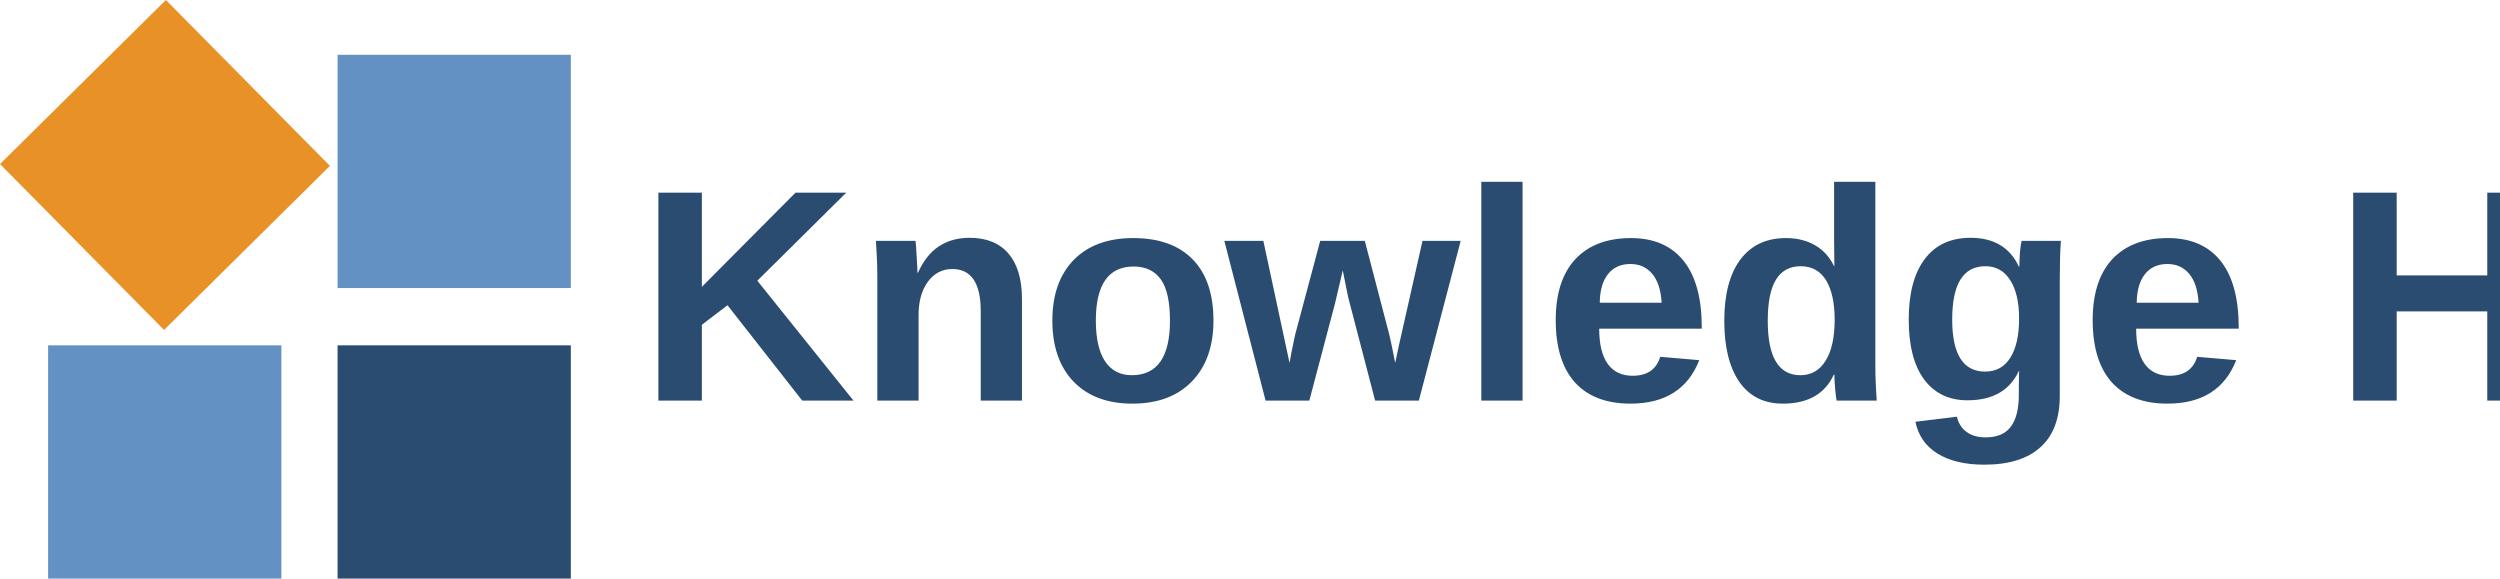
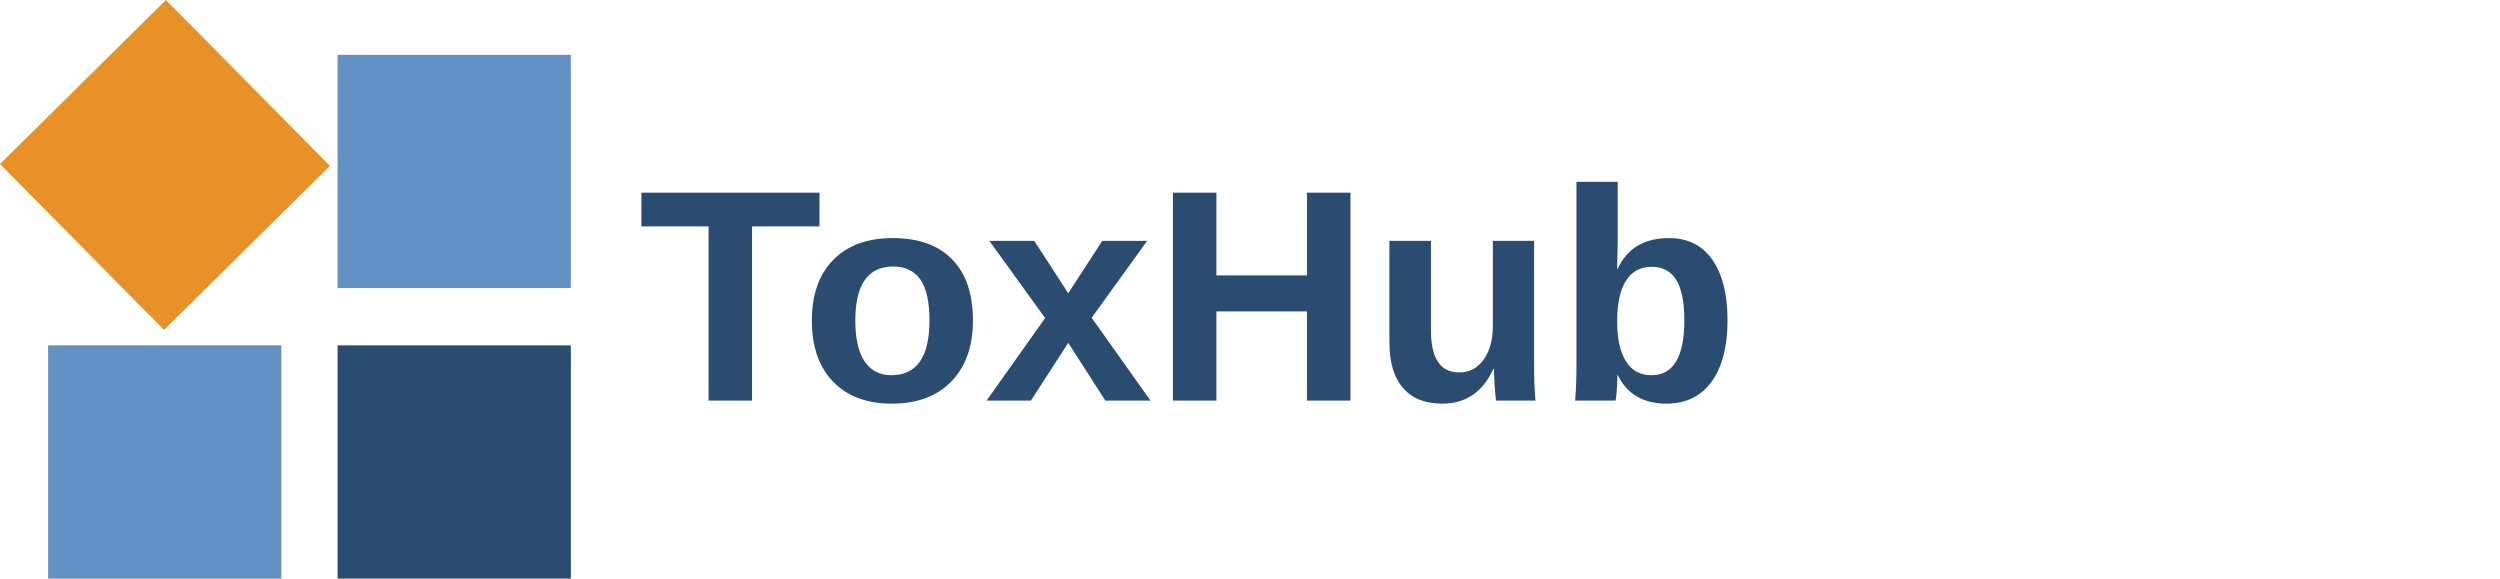
- <svg xmlns="http://www.w3.org/2000/svg" width="140.15mm" height="32.436mm" version="1.1" viewBox="0 0 140.15 32.436">
-   <g transform="translate(-41.169 -88.919)">
-     <g transform="matrix(.74435 0 0 .74435 -34.551 21.86)" fill-rule="evenodd">
-       <path d="m105.35 116.1v17.567h17.567v-17.567z" fill="#6391c4" />
-       <path d="m127.15 116.1v17.567h17.567v-17.567z" fill="#2b4c71" />
-       <path d="m127.15 94.218v17.567h17.567v-17.567z" fill="#6391c4" />
-       <path d="m114.22 90.091 12.355 12.493-12.493 12.355-12.355-12.493z" fill="#e79127" />
+ <svg xmlns="http://www.w3.org/2000/svg" width="140.146mm" height="32.436mm" viewBox="0 0 140.146 32.436" version="1.1" id="svg8">
+   <defs id="defs2">
+     <rect x="6.963" y="74.153" width="82.508" height="73.457" id="rect862" />
+   </defs>
+   <g id="layer1" transform="translate(-41.16947,-88.91924)">
+     <g id="g882">
+       <g transform="matrix(0.7443466,0,0,0.7443466,-34.55068,21.8603)" fill-rule="evenodd" id="g20">
+         <path d="m 105.35,116.1 v 17.567 h 17.567 V 116.1 Z" fill="#6391c4" id="path12" />
+         <path d="m 127.15,116.1 v 17.567 h 17.567 V 116.1 Z" fill="#2b4c71" id="path14" />
+         <path d="m 127.15,94.218 v 17.567 h 17.567 V 94.218 Z" fill="#6391c4" id="path16" />
+         <path d="m 114.22,90.091 12.355,12.493 -12.493,12.355 -12.355,-12.493 z" fill="#e79127" id="path18" />
+       </g>
+       <text xml:space="preserve" style="font-style:normal;font-weight:normal;font-size:16.933px;line-height:1.25;font-family:sans-serif;fill:#2b4c71;fill-opacity:1;stroke:none;stroke-width:0.265" x="76.938" y="111.376" id="text35">
+         <tspan id="tspan33" x="76.938" y="111.376" style="font-style:normal;font-variant:normal;font-weight:bold;font-stretch:condensed;font-size:16.933px;font-family:Arial;-inkscape-font-specification:'Arial Bold Condensed';fill:#2b4c71;fill-opacity:1;stroke-width:0.265">ToxHub</tspan>
+       </text>
    </g>
-     <text x="76.938" y="111.376" fill="#2b4c71" font-family="sans-serif" font-size="16.933px" stroke-width=".265" style="line-height:1.25" xml:space="preserve">
-       <tspan x="76.938" y="111.376" fill="#2b4c71" font-family="Arial" font-size="16.933px" font-stretch="condensed" font-weight="bold" stroke-width=".265">Knowledge Hub</tspan>
-     </text>
-     <text fill="#000000" font-family="sans-serif" font-size="10.583px" style="line-height:1.25;shape-inside:url(#rect862);white-space:pre" xml:space="preserve" />
+     <text xml:space="preserve" id="text860" style="font-style:normal;font-weight:normal;font-size:10.583px;line-height:1.25;font-family:sans-serif;white-space:pre;shape-inside:url(#rect862);fill:#000000;fill-opacity:1;stroke:none;" />
  </g>
</svg>
